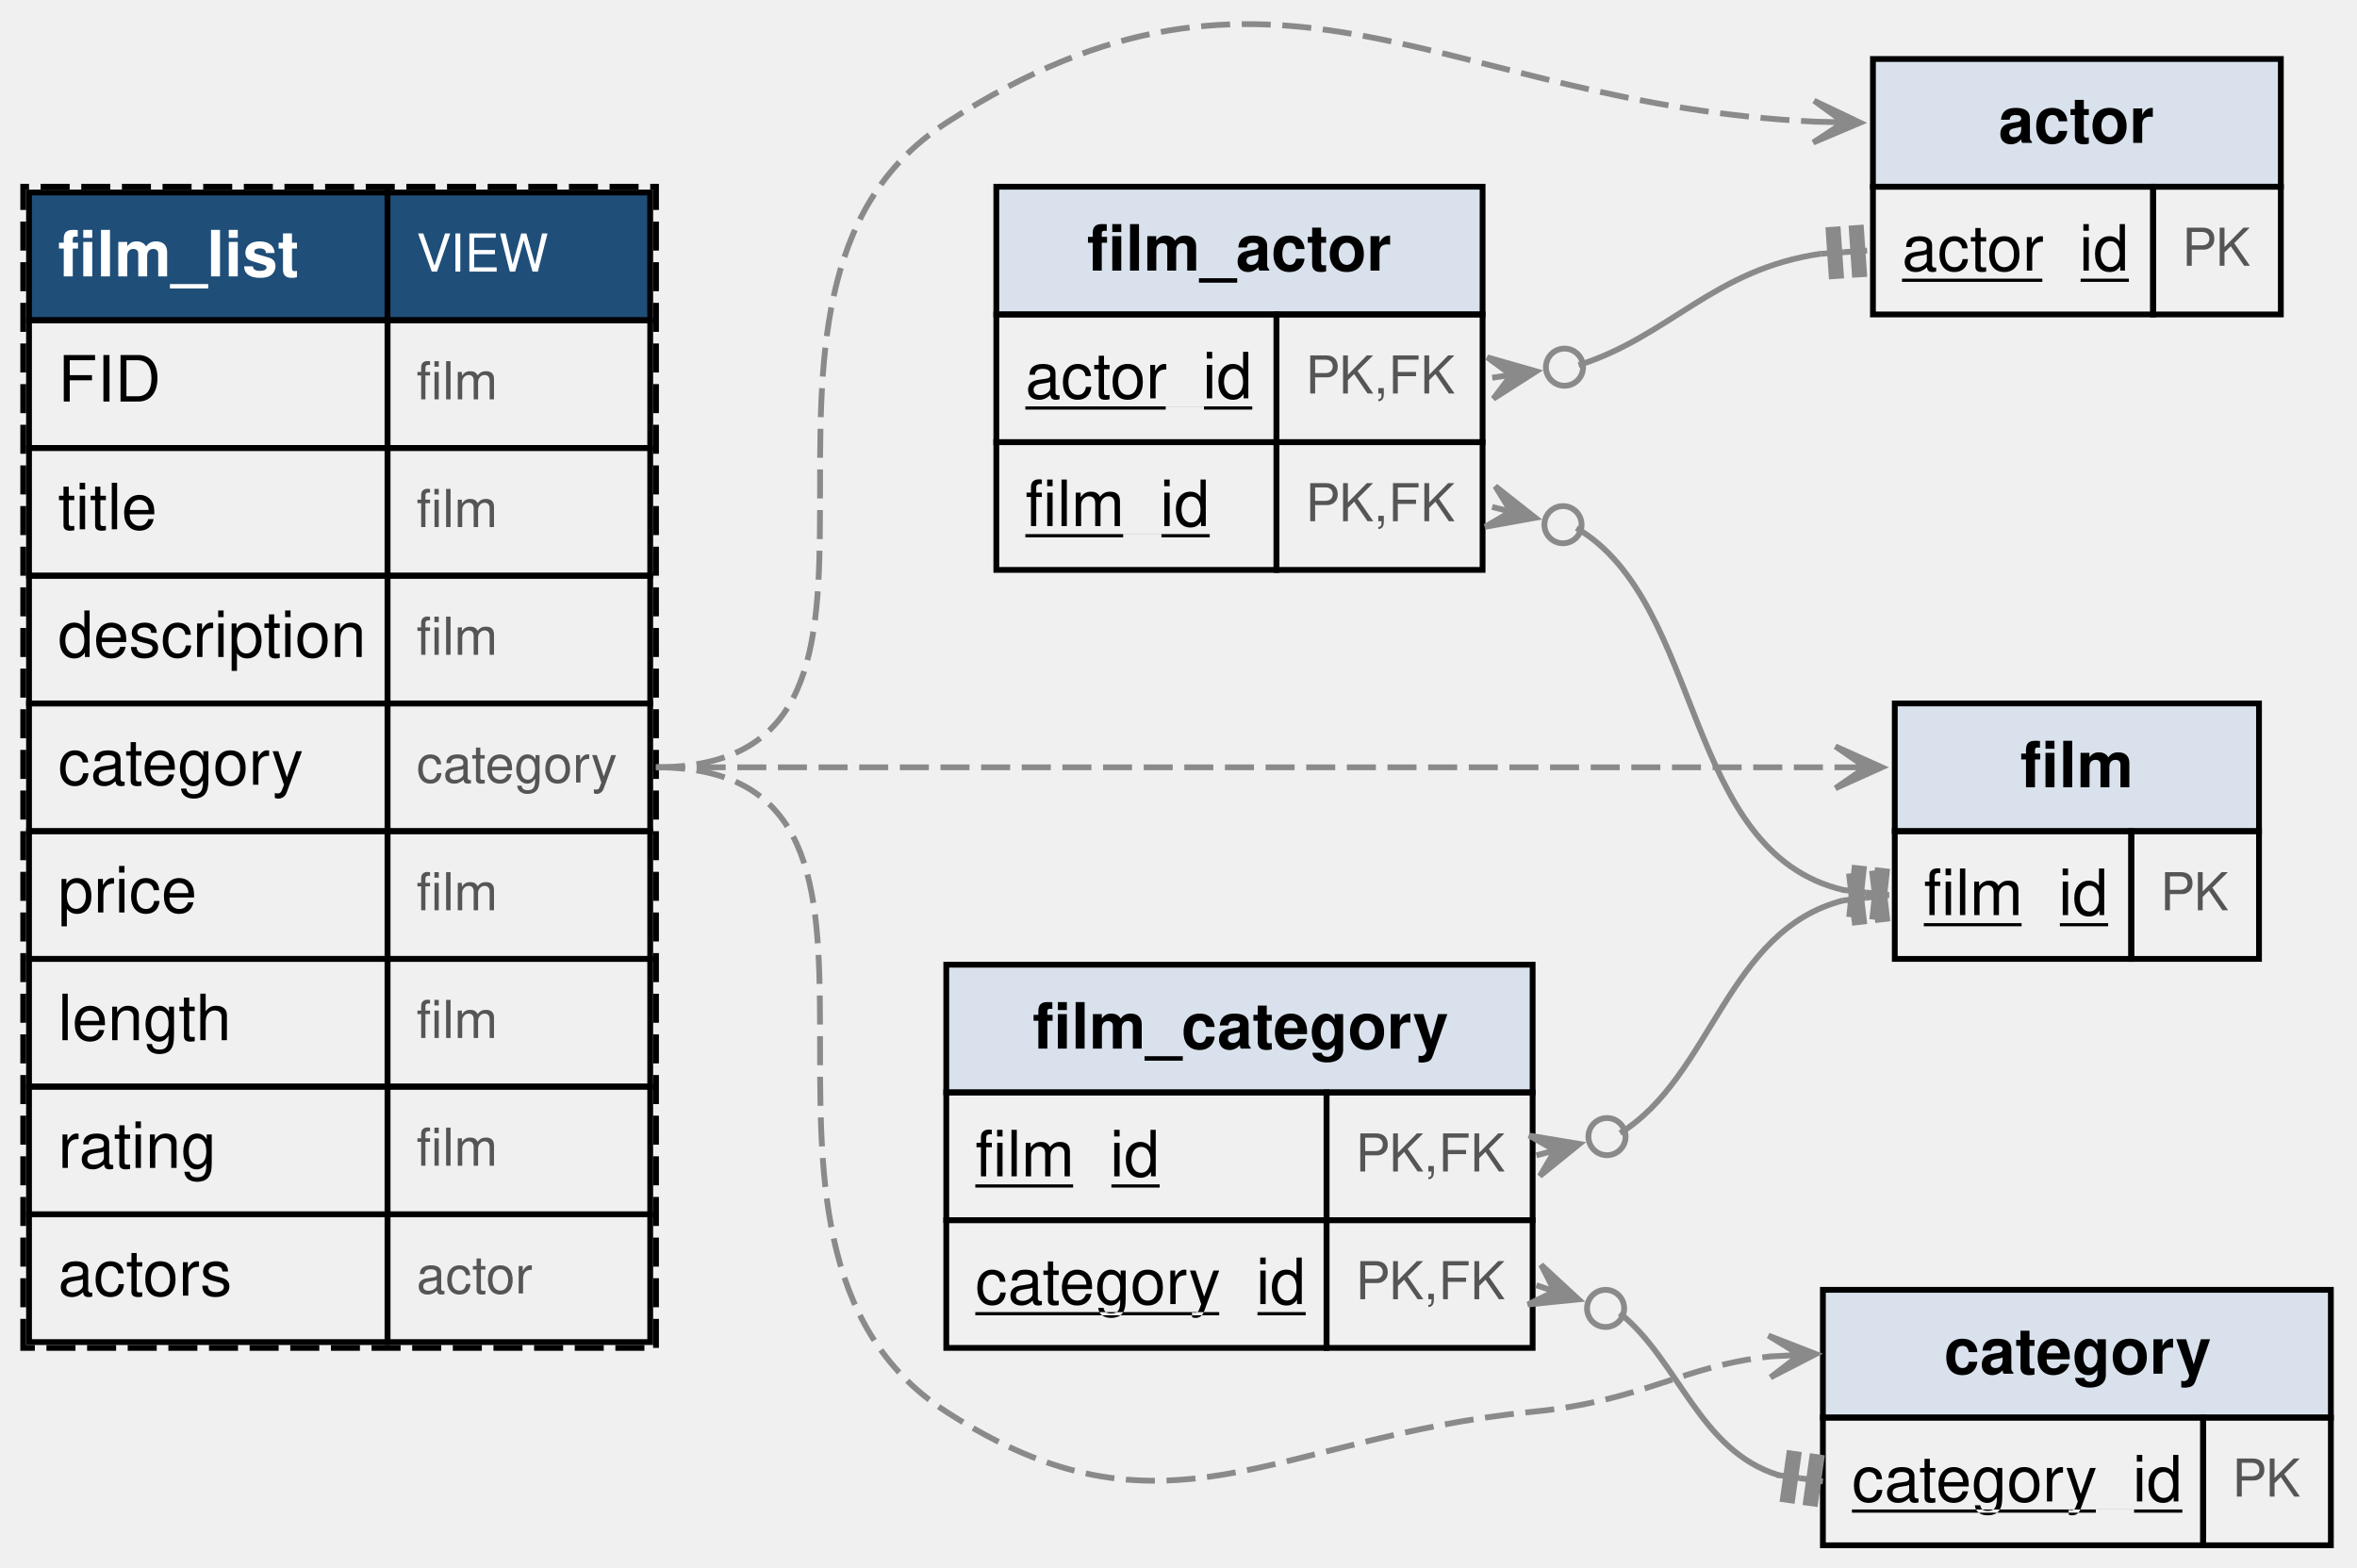
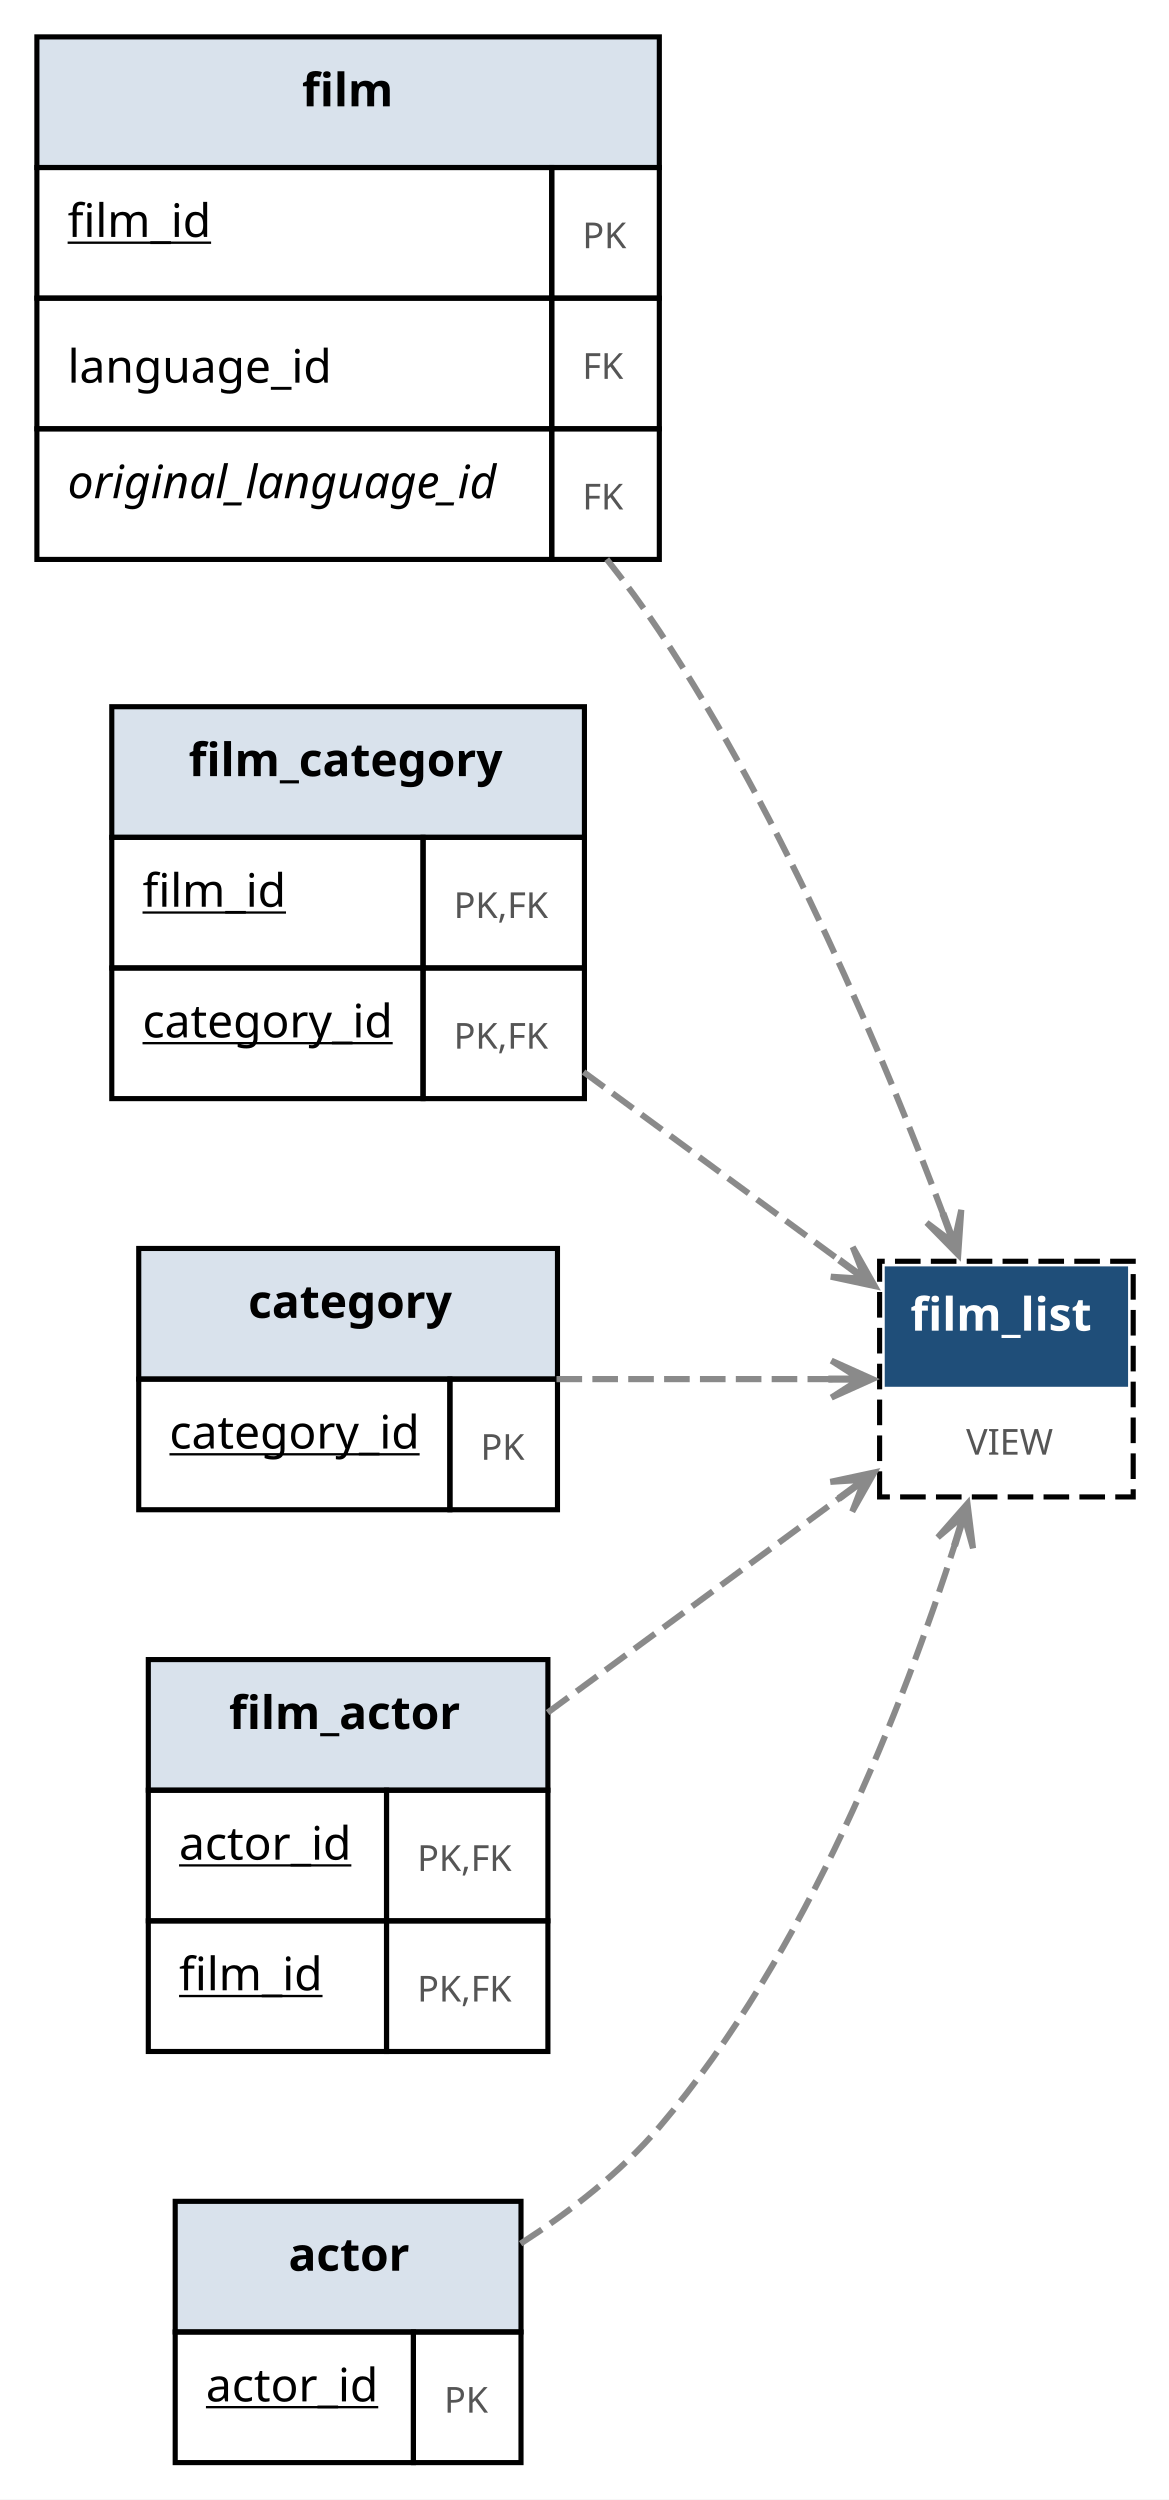
- <svg xmlns="http://www.w3.org/2000/svg" width="406pt" height="270pt" viewBox="0.00 0.00 406.00 270.00">
-   <g id="graph0" class="graph" transform="scale(1 1) rotate(0) translate(4 266.16)">
+ <svg xmlns="http://www.w3.org/2000/svg" width="228pt" height="488pt" viewBox="0.00 0.00 228.00 488.00">
+   <g id="graph0" class="graph" transform="scale(1 1) rotate(0) translate(7.2 480.7)">
+     <polygon fill="white" stroke="none" points="-7.2,7.2 -7.2,-480.7 221.2,-480.7 221.2,7.2 -7.2,7.2" />
    <g id="node1" class="node">
-       <polygon fill="none" stroke="black" stroke-dasharray="5,2" points="0,-34 0,-234 109,-234 109,-34 0,-34" />
-       <polygon fill="#1f4e79" stroke="none" stroke-dasharray="5,2" points="1,-211 1,-233 62.75,-233 62.75,-211 1,-211" />
-       <polygon fill="none" stroke="black" points="1,-211 1,-233 62.75,-233 62.75,-211 1,-211" />
-       <text xml:space="preserve" text-anchor="start" x="6" y="-218.55" font-family="Helvetica,sans-Serif" font-weight="bold" font-size="11.00" fill="white">film_list</text>
-       <polygon fill="#1f4e79" stroke="none" points="62.75,-211 62.75,-233 108,-233 108,-211 62.75,-211" />
-       <polygon fill="none" stroke="black" points="62.75,-211 62.75,-233 108,-233 108,-211 62.75,-211" />
-       <text xml:space="preserve" text-anchor="start" x="67.75" y="-219.38" font-family="Helvetica,sans-Serif" font-size="9.00" fill="white">VIEW</text>
-       <polygon fill="none" stroke="black" points="1,-189 1,-211 62.75,-211 62.75,-189 1,-189" />
-       <text xml:space="preserve" text-anchor="start" x="6" y="-197" font-family="Helvetica,sans-Serif" font-size="11.00">FID</text>
-       <polygon fill="none" stroke="black" points="62.75,-189 62.75,-211 108,-211 108,-189 62.75,-189" />
-       <text xml:space="preserve" text-anchor="start" x="67.75" y="-197.38" font-family="Helvetica,sans-Serif" font-size="9.00" fill="#555555">film</text>
-       <polygon fill="none" stroke="black" points="1,-167 1,-189 62.75,-189 62.75,-167 1,-167" />
-       <text xml:space="preserve" text-anchor="start" x="6" y="-175" font-family="Helvetica,sans-Serif" font-size="11.00">title</text>
-       <polygon fill="none" stroke="black" points="62.75,-167 62.75,-189 108,-189 108,-167 62.75,-167" />
-       <text xml:space="preserve" text-anchor="start" x="67.75" y="-175.38" font-family="Helvetica,sans-Serif" font-size="9.00" fill="#555555">film</text>
-       <polygon fill="none" stroke="black" points="1,-145 1,-167 62.75,-167 62.75,-145 1,-145" />
-       <text xml:space="preserve" text-anchor="start" x="6" y="-153" font-family="Helvetica,sans-Serif" font-size="11.00">description</text>
-       <polygon fill="none" stroke="black" points="62.75,-145 62.75,-167 108,-167 108,-145 62.75,-145" />
-       <text xml:space="preserve" text-anchor="start" x="67.75" y="-153.38" font-family="Helvetica,sans-Serif" font-size="9.00" fill="#555555">film</text>
-       <polygon fill="none" stroke="black" points="1,-123 1,-145 62.75,-145 62.75,-123 1,-123" />
-       <text xml:space="preserve" text-anchor="start" x="6" y="-131" font-family="Helvetica,sans-Serif" font-size="11.00">category</text>
-       <polygon fill="none" stroke="black" points="62.75,-123 62.75,-145 108,-145 108,-123 62.75,-123" />
-       <text xml:space="preserve" text-anchor="start" x="67.75" y="-131.38" font-family="Helvetica,sans-Serif" font-size="9.00" fill="#555555">category</text>
-       <polygon fill="none" stroke="black" points="1,-101 1,-123 62.75,-123 62.75,-101 1,-101" />
-       <text xml:space="preserve" text-anchor="start" x="6" y="-109" font-family="Helvetica,sans-Serif" font-size="11.00">price</text>
-       <polygon fill="none" stroke="black" points="62.75,-101 62.75,-123 108,-123 108,-101 62.75,-101" />
-       <text xml:space="preserve" text-anchor="start" x="67.75" y="-109.38" font-family="Helvetica,sans-Serif" font-size="9.00" fill="#555555">film</text>
-       <polygon fill="none" stroke="black" points="1,-79 1,-101 62.75,-101 62.75,-79 1,-79" />
-       <text xml:space="preserve" text-anchor="start" x="6" y="-87" font-family="Helvetica,sans-Serif" font-size="11.00">length</text>
-       <polygon fill="none" stroke="black" points="62.75,-79 62.75,-101 108,-101 108,-79 62.75,-79" />
-       <text xml:space="preserve" text-anchor="start" x="67.75" y="-87.38" font-family="Helvetica,sans-Serif" font-size="9.00" fill="#555555">film</text>
-       <polygon fill="none" stroke="black" points="1,-57 1,-79 62.75,-79 62.75,-57 1,-57" />
-       <text xml:space="preserve" text-anchor="start" x="6" y="-65" font-family="Helvetica,sans-Serif" font-size="11.00">rating</text>
-       <polygon fill="none" stroke="black" points="62.75,-57 62.75,-79 108,-79 108,-57 62.75,-57" />
-       <text xml:space="preserve" text-anchor="start" x="67.75" y="-65.38" font-family="Helvetica,sans-Serif" font-size="9.00" fill="#555555">film</text>
-       <polygon fill="none" stroke="black" points="1,-35 1,-57 62.75,-57 62.75,-35 1,-35" />
-       <text xml:space="preserve" text-anchor="start" x="6" y="-43" font-family="Helvetica,sans-Serif" font-size="11.00">actors</text>
-       <polygon fill="none" stroke="black" points="62.75,-35 62.75,-57 108,-57 108,-35 62.75,-35" />
-       <text xml:space="preserve" text-anchor="start" x="67.75" y="-43.38" font-family="Helvetica,sans-Serif" font-size="9.00" fill="#555555">actor</text>
+       <polygon fill="none" stroke="#000000" stroke-dasharray="5,2" points="164.5,-188.5 164.5,-234.5 214,-234.5 214,-188.5 164.5,-188.5" />
+       <polygon fill="#1f4e79" stroke="none" stroke-dasharray="5,2" points="165.5,-210 165.5,-233.5 213,-233.5 213,-210 165.5,-210" />
+       <text xml:space="preserve" text-anchor="start" x="170.5" y="-220.95" font-family="Noto Sans KR" font-weight="bold" font-size="9.00" fill="#ffffff">film_list</text>
+       <text xml:space="preserve" text-anchor="start" x="181.38" y="-196.75" font-family="Noto Sans KR" font-size="7.00" fill="#555555">VIEW</text>
    </g>
    <g id="node2" class="node">
-       <polygon fill="#d9e2ec" stroke="none" points="318.62,-234 318.62,-256 388.88,-256 388.88,-234 318.62,-234" />
-       <polygon fill="none" stroke="black" points="318.62,-234 318.62,-256 388.88,-256 388.88,-234 318.62,-234" />
-       <text xml:space="preserve" text-anchor="start" x="340.25" y="-241.55" font-family="Helvetica,sans-Serif" font-weight="bold" font-size="11.00">actor</text>
-       <polygon fill="none" stroke="black" points="318.62,-212 318.62,-234 366.88,-234 366.88,-212 318.62,-212" />
-       <text xml:space="preserve" text-anchor="start" x="323.62" y="-219.55" font-family="Helvetica,sans-Serif" text-decoration="underline" font-size="11.00">actor_id</text>
-       <polygon fill="none" stroke="black" points="366.88,-212 366.88,-234 388.88,-234 388.88,-212 366.88,-212" />
-       <text xml:space="preserve" text-anchor="start" x="371.88" y="-220.38" font-family="Helvetica,sans-Serif" font-size="9.00" fill="#555555">PK</text>
+       <polygon fill="#d9e2ec" stroke="none" points="0,-448 0,-473.5 121.5,-473.5 121.5,-448 0,-448" />
+       <polygon fill="none" stroke="#000000" points="0,-448 0,-473.5 121.5,-473.5 121.5,-448 0,-448" />
+       <text xml:space="preserve" text-anchor="start" x="51.75" y="-459.95" font-family="Noto Sans KR" font-weight="bold" font-size="9.00" fill="#000000">film</text>
+       <polygon fill="none" stroke="#000000" points="0,-422.5 0,-448 100.5,-448 100.5,-422.5 0,-422.5" />
+       <text xml:space="preserve" text-anchor="start" x="6" y="-434.45" font-family="Noto Sans KR" text-decoration="underline" font-size="9.00">film_id</text>
+       <polygon fill="none" stroke="#000000" points="100.5,-422.5 100.5,-448 121.5,-448 121.5,-422.5 100.5,-422.5" />
+       <text xml:space="preserve" text-anchor="start" x="106.5" y="-432.25" font-family="Noto Sans KR" font-size="7.00" fill="#555555">PK</text>
+       <polygon fill="none" stroke="#000000" points="0,-397 0,-422.5 100.5,-422.5 100.5,-397 0,-397" />
+       <text xml:space="preserve" text-anchor="start" x="6" y="-406" font-family="Noto Sans KR" font-size="9.00">language_id</text>
+       <polygon fill="none" stroke="#000000" points="100.5,-397 100.5,-422.5 121.5,-422.5 121.5,-397 100.5,-397" />
+       <text xml:space="preserve" text-anchor="start" x="106.5" y="-406.75" font-family="Noto Sans KR" font-size="7.00" fill="#555555">FK</text>
+       <polygon fill="none" stroke="#000000" points="0,-371.5 0,-397 100.5,-397 100.5,-371.5 0,-371.5" />
+       <text xml:space="preserve" text-anchor="start" x="6" y="-383.45" font-family="Noto Sans KR" font-style="italic" font-size="9.00">original_language_id</text>
+       <polygon fill="none" stroke="#000000" points="100.5,-371.5 100.5,-397 121.5,-397 121.5,-371.5 100.5,-371.5" />
+       <text xml:space="preserve" text-anchor="start" x="106.5" y="-381.25" font-family="Noto Sans KR" font-size="7.00" fill="#555555">FK</text>
+     </g>
+     <g id="edge1" class="edge">
+       <path fill="none" stroke="#8a8a8a" stroke-width="1.2" stroke-dasharray="5,2" d="M111.23,-371.55C114.88,-366.94 118.36,-362.22 121.5,-357.5 145.91,-320.73 165.67,-273.58 177.18,-242.96" />
+       <polygon fill="#8a8a8a" stroke="#8a8a8a" stroke-width="1.2" points="179.84,-235.78 180.44,-244.53 179.05,-238.19 177.16,-243.32 177.06,-243.28 176.97,-243.25 178.87,-238.12 173.69,-242.03 179.84,-235.78" />
+     </g>
+     <g id="node3" class="node">
+       <polygon fill="#d9e2ec" stroke="none" points="14.62,-317.25 14.62,-342.75 106.88,-342.75 106.88,-317.25 14.62,-317.25" />
+       <polygon fill="none" stroke="#000000" points="14.62,-317.25 14.62,-342.75 106.88,-342.75 106.88,-317.25 14.62,-317.25" />
+       <text xml:space="preserve" text-anchor="start" x="29.62" y="-329.2" font-family="Noto Sans KR" font-weight="bold" font-size="9.00" fill="#000000">film_category</text>
+       <polygon fill="none" stroke="#000000" points="14.62,-291.75 14.62,-317.25 75.38,-317.25 75.38,-291.75 14.62,-291.75" />
+       <text xml:space="preserve" text-anchor="start" x="20.62" y="-303.7" font-family="Noto Sans KR" text-decoration="underline" font-size="9.00">film_id</text>
+       <polygon fill="none" stroke="#000000" points="75.38,-291.75 75.38,-317.25 106.88,-317.25 106.88,-291.75 75.38,-291.75" />
+       <text xml:space="preserve" text-anchor="start" x="81.38" y="-301.5" font-family="Noto Sans KR" font-size="7.00" fill="#555555">PK,FK</text>
+       <polygon fill="none" stroke="#000000" points="14.62,-266.25 14.62,-291.75 75.38,-291.75 75.38,-266.25 14.62,-266.25" />
+       <text xml:space="preserve" text-anchor="start" x="20.62" y="-278.2" font-family="Noto Sans KR" text-decoration="underline" font-size="9.00">category_id</text>
+       <polygon fill="none" stroke="#000000" points="75.38,-266.25 75.38,-291.75 106.88,-291.75 106.88,-266.25 75.38,-266.25" />
+       <text xml:space="preserve" text-anchor="start" x="81.38" y="-276" font-family="Noto Sans KR" font-size="7.00" fill="#555555">PK,FK</text>
+     </g>
+     <g id="edge2" class="edge">
+       <path fill="none" stroke="#8a8a8a" stroke-width="1.2" stroke-dasharray="5,2" d="M106.71,-271.45C123.4,-259.18 141.95,-245.54 157.13,-234.38" />
+       <polygon fill="#8a8a8a" stroke="#8a8a8a" stroke-width="1.2" points="163.56,-229.65 159.25,-237.29 161.58,-231.23 157.17,-234.47 157.12,-234.39 157.06,-234.31 161.46,-231.07 154.98,-231.49 163.56,-229.65" />
+     </g>
+     <g id="node4" class="node">
+       <polygon fill="#d9e2ec" stroke="none" points="19.88,-211.5 19.88,-237 101.62,-237 101.62,-211.5 19.88,-211.5" />
+       <polygon fill="none" stroke="#000000" points="19.88,-211.5 19.88,-237 101.62,-237 101.62,-211.5 19.88,-211.5" />
+       <text xml:space="preserve" text-anchor="start" x="41.25" y="-223.45" font-family="Noto Sans KR" font-weight="bold" font-size="9.00" fill="#000000">category</text>
+       <polygon fill="none" stroke="#000000" points="19.88,-186 19.88,-211.5 80.62,-211.5 80.62,-186 19.88,-186" />
+       <text xml:space="preserve" text-anchor="start" x="25.88" y="-197.95" font-family="Noto Sans KR" text-decoration="underline" font-size="9.00">category_id</text>
+       <polygon fill="none" stroke="#000000" points="80.62,-186 80.62,-211.5 101.62,-211.5 101.62,-186 80.62,-186" />
+       <text xml:space="preserve" text-anchor="start" x="86.62" y="-195.75" font-family="Noto Sans KR" font-size="7.00" fill="#555555">PK</text>
    </g>
    <g id="edge3" class="edge">
-       <path fill="none" stroke="#8a8a8a" stroke-dasharray="5,2" d="M109,-134C163.11,-134 113.56,-215.63 159,-245 215.67,-281.62 244.58,-248.15 308.76,-245.2" />
-       <polygon fill="#8a8a8a" stroke="#8a8a8a" points="316.41,-245.03 308.49,-248.81 313.63,-245.09 308.41,-245.21 308.41,-245.21 308.41,-245.21 313.63,-245.09 308.33,-241.61 316.41,-245.03" />
-     </g>
-     <g id="node3" class="node">
-       <polygon fill="#d9e2ec" stroke="none" points="310,-22 310,-44 397.5,-44 397.5,-22 310,-22" />
-       <polygon fill="none" stroke="black" points="310,-22 310,-44 397.5,-44 397.5,-22 310,-22" />
-       <text xml:space="preserve" text-anchor="start" x="330.88" y="-29.55" font-family="Helvetica,sans-Serif" font-weight="bold" font-size="11.00">category</text>
-       <polygon fill="none" stroke="black" points="310,0 310,-22 375.5,-22 375.5,0 310,0" />
-       <text xml:space="preserve" text-anchor="start" x="315" y="-7.55" font-family="Helvetica,sans-Serif" text-decoration="underline" font-size="11.00">category_id</text>
-       <polygon fill="none" stroke="black" points="375.5,0 375.5,-22 397.5,-22 397.5,0 375.5,0" />
-       <text xml:space="preserve" text-anchor="start" x="380.5" y="-8.38" font-family="Helvetica,sans-Serif" font-size="9.00" fill="#555555">PK</text>
-     </g>
-     <g id="edge2" class="edge">
-       <path fill="none" stroke="#8a8a8a" stroke-dasharray="5,2" d="M109,-134C163.11,-134 113.56,-52.37 159,-23 196.7,1.37 215.33,-18.58 260,-23 279.2,-24.9 285.53,-30.82 300.97,-32.53" />
-       <polygon fill="#8a8a8a" stroke="#8a8a8a" points="308.78,-32.94 300.61,-36.12 306.01,-32.79 300.79,-32.52 300.79,-32.52 300.79,-32.52 306.01,-32.79 300.98,-28.93 308.78,-32.94" />
-     </g>
-     <g id="node4" class="node">
-       <polygon fill="#d9e2ec" stroke="none" points="322.38,-123 322.38,-145 385.12,-145 385.12,-123 322.38,-123" />
-       <polygon fill="none" stroke="black" points="322.38,-123 322.38,-145 385.12,-145 385.12,-123 322.38,-123" />
-       <text xml:space="preserve" text-anchor="start" x="344" y="-130.55" font-family="Helvetica,sans-Serif" font-weight="bold" font-size="11.00">film</text>
-       <polygon fill="none" stroke="black" points="322.38,-101 322.38,-123 363.12,-123 363.12,-101 322.38,-101" />
-       <text xml:space="preserve" text-anchor="start" x="327.38" y="-108.55" font-family="Helvetica,sans-Serif" text-decoration="underline" font-size="11.00">film_id</text>
-       <polygon fill="none" stroke="black" points="363.12,-101 363.12,-123 385.12,-123 385.12,-101 363.12,-101" />
-       <text xml:space="preserve" text-anchor="start" x="368.12" y="-109.38" font-family="Helvetica,sans-Serif" font-size="9.00" fill="#555555">PK</text>
-     </g>
-     <g id="edge1" class="edge">
-       <path fill="none" stroke="#8a8a8a" stroke-dasharray="5,2" d="M109,-134C200.25,-134 225.34,-134 312.2,-134" />
-       <polygon fill="#8a8a8a" stroke="#8a8a8a" points="320.16,-134 312.16,-137.6 317.38,-134 312.16,-134 312.16,-134 312.16,-134 317.38,-134 312.16,-130.4 320.16,-134" />
+       <path fill="none" stroke="#8a8a8a" stroke-width="1.2" stroke-dasharray="5,2" d="M101.43,-211.5C118.75,-211.5 138.83,-211.5 155.31,-211.5" />
+       <polygon fill="#8a8a8a" stroke="#8a8a8a" stroke-width="1.2" points="163.09,-211.5 155.09,-215.1 160.55,-211.6 155.09,-211.6 155.09,-211.5 155.09,-211.4 160.55,-211.4 155.09,-207.9 163.09,-211.5" />
    </g>
    <g id="node5" class="node">
-       <polygon fill="#d9e2ec" stroke="none" points="167.62,-212 167.62,-234 251.38,-234 251.38,-212 167.62,-212" />
-       <polygon fill="none" stroke="black" points="167.62,-212 167.62,-234 251.38,-234 251.38,-212 167.62,-212" />
-       <text xml:space="preserve" text-anchor="start" x="183.25" y="-219.55" font-family="Helvetica,sans-Serif" font-weight="bold" font-size="11.00">film_actor</text>
-       <polygon fill="none" stroke="black" points="167.62,-190 167.62,-212 215.88,-212 215.88,-190 167.62,-190" />
-       <text xml:space="preserve" text-anchor="start" x="172.62" y="-197.55" font-family="Helvetica,sans-Serif" text-decoration="underline" font-size="11.00">actor_id</text>
-       <polygon fill="none" stroke="black" points="215.88,-190 215.88,-212 251.38,-212 251.38,-190 215.88,-190" />
-       <text xml:space="preserve" text-anchor="start" x="220.88" y="-198.38" font-family="Helvetica,sans-Serif" font-size="9.00" fill="#555555">PK,FK</text>
-       <polygon fill="none" stroke="black" points="167.62,-168 167.62,-190 215.88,-190 215.88,-168 167.62,-168" />
-       <text xml:space="preserve" text-anchor="start" x="172.62" y="-175.55" font-family="Helvetica,sans-Serif" text-decoration="underline" font-size="11.00">film_id</text>
-       <polygon fill="none" stroke="black" points="215.88,-168 215.88,-190 251.38,-190 251.38,-168 215.88,-168" />
-       <text xml:space="preserve" text-anchor="start" x="220.88" y="-176.38" font-family="Helvetica,sans-Serif" font-size="9.00" fill="#555555">PK,FK</text>
+       <polygon fill="#d9e2ec" stroke="none" points="21.75,-131.25 21.75,-156.75 99.75,-156.75 99.75,-131.25 21.75,-131.25" />
+       <polygon fill="none" stroke="#000000" points="21.75,-131.25 21.75,-156.75 99.75,-156.75 99.75,-131.25 21.75,-131.25" />
+       <text xml:space="preserve" text-anchor="start" x="37.5" y="-143.2" font-family="Noto Sans KR" font-weight="bold" font-size="9.00" fill="#000000">film_actor</text>
+       <polygon fill="none" stroke="#000000" points="21.75,-105.75 21.75,-131.25 68.25,-131.25 68.25,-105.75 21.75,-105.75" />
+       <text xml:space="preserve" text-anchor="start" x="27.75" y="-117.7" font-family="Noto Sans KR" text-decoration="underline" font-size="9.00">actor_id</text>
+       <polygon fill="none" stroke="#000000" points="68.25,-105.75 68.25,-131.25 99.75,-131.25 99.75,-105.75 68.25,-105.75" />
+       <text xml:space="preserve" text-anchor="start" x="74.25" y="-115.5" font-family="Noto Sans KR" font-size="7.00" fill="#555555">PK,FK</text>
+       <polygon fill="none" stroke="#000000" points="21.75,-80.25 21.75,-105.75 68.25,-105.75 68.25,-80.25 21.75,-80.25" />
+       <text xml:space="preserve" text-anchor="start" x="27.75" y="-92.2" font-family="Noto Sans KR" text-decoration="underline" font-size="9.00">film_id</text>
+       <polygon fill="none" stroke="#000000" points="68.25,-80.25 68.25,-105.75 99.75,-105.75 99.75,-80.25 68.25,-80.25" />
+       <text xml:space="preserve" text-anchor="start" x="74.25" y="-90" font-family="Noto Sans KR" font-size="7.00" fill="#555555">PK,FK</text>
+     </g>
+     <g id="edge4" class="edge">
+       <path fill="none" stroke="#8a8a8a" stroke-width="1.2" stroke-dasharray="5,2" d="M99.7,-146.4C118.17,-159.98 140.08,-176.09 157.49,-188.88" />
+       <polygon fill="#8a8a8a" stroke="#8a8a8a" stroke-width="1.2" points="163.47,-193.28 154.89,-191.44 161.37,-191.86 156.97,-188.62 157.03,-188.54 157.08,-188.46 161.49,-191.7 159.16,-185.64 163.47,-193.28" />
    </g>
    <g id="node6" class="node">
-       <polygon fill="#d9e2ec" stroke="none" points="159,-78 159,-100 260,-100 260,-78 159,-78" />
-       <polygon fill="none" stroke="black" points="159,-78 159,-100 260,-100 260,-78 159,-78" />
-       <text xml:space="preserve" text-anchor="start" x="173.88" y="-85.55" font-family="Helvetica,sans-Serif" font-weight="bold" font-size="11.00">film_category</text>
-       <polygon fill="none" stroke="black" points="159,-56 159,-78 224.5,-78 224.5,-56 159,-56" />
-       <text xml:space="preserve" text-anchor="start" x="164" y="-63.55" font-family="Helvetica,sans-Serif" text-decoration="underline" font-size="11.00">film_id</text>
-       <polygon fill="none" stroke="black" points="224.5,-56 224.5,-78 260,-78 260,-56 224.5,-56" />
-       <text xml:space="preserve" text-anchor="start" x="229.5" y="-64.38" font-family="Helvetica,sans-Serif" font-size="9.00" fill="#555555">PK,FK</text>
-       <polygon fill="none" stroke="black" points="159,-34 159,-56 224.5,-56 224.5,-34 159,-34" />
-       <text xml:space="preserve" text-anchor="start" x="164" y="-41.55" font-family="Helvetica,sans-Serif" text-decoration="underline" font-size="11.00">category_id</text>
-       <polygon fill="none" stroke="black" points="224.5,-34 224.5,-56 260,-56 260,-34 224.5,-34" />
-       <text xml:space="preserve" text-anchor="start" x="229.5" y="-42.38" font-family="Helvetica,sans-Serif" font-size="9.00" fill="#555555">PK,FK</text>
+       <polygon fill="#d9e2ec" stroke="none" points="27,-25.5 27,-51 94.5,-51 94.5,-25.5 27,-25.5" />
+       <polygon fill="none" stroke="#000000" points="27,-25.5 27,-51 94.5,-51 94.5,-25.5 27,-25.5" />
+       <text xml:space="preserve" text-anchor="start" x="49.12" y="-37.45" font-family="Noto Sans KR" font-weight="bold" font-size="9.00" fill="#000000">actor</text>
+       <polygon fill="none" stroke="#000000" points="27,0 27,-25.5 73.5,-25.5 73.5,0 27,0" />
+       <text xml:space="preserve" text-anchor="start" x="33" y="-11.95" font-family="Noto Sans KR" text-decoration="underline" font-size="9.00">actor_id</text>
+       <polygon fill="none" stroke="#000000" points="73.5,0 73.5,-25.5 94.5,-25.5 94.5,0 73.5,0" />
+       <text xml:space="preserve" text-anchor="start" x="79.5" y="-9.75" font-family="Noto Sans KR" font-size="7.00" fill="#555555">PK</text>
    </g>
-     <g id="edge6" class="edge">
-       <path fill="none" stroke="#8a8a8a" d="M267.92,-203.27C283.57,-208.23 291.23,-219.81 309.67,-222.46" />
-       <polygon fill="#8a8a8a" stroke="#8a8a8a" points="260.62,-202.2 253.23,-197.49 256.33,-201.58 253.04,-201.1 253.04,-201.1 253.04,-201.1 256.33,-201.58 252.19,-204.61 260.62,-202.2" />
-       <ellipse fill="none" stroke="#8a8a8a" cx="265.49" cy="-202.92" rx="3.2" ry="3.2" />
-       <polygon fill="#8a8a8a" stroke="#8a8a8a" points="317.1,-218.95 316.55,-226.94 314.96,-226.83 315.5,-218.85 317.1,-218.95" />
-       <polyline fill="none" stroke="#8a8a8a" points="317.62,-223 313.63,-222.73" />
-       <polygon fill="#8a8a8a" stroke="#8a8a8a" points="313.11,-218.68 312.56,-226.66 310.97,-226.55 311.51,-218.57 313.11,-218.68" />
-       <polyline fill="none" stroke="#8a8a8a" points="313.63,-222.73 309.64,-222.45" />
-     </g>
-     <g id="edge7" class="edge">
-       <path fill="none" stroke="#8a8a8a" d="M267.55,-175.21C289.71,-162.14 285.68,-119.45 313.56,-112.86" />
-       <polygon fill="#8a8a8a" stroke="#8a8a8a" points="260.46,-176.98 251.83,-175.43 256.26,-178.03 253.02,-178.84 253.02,-178.84 253.02,-178.84 256.26,-178.03 253.57,-182.41 260.46,-176.98" />
-       <ellipse fill="none" stroke="#8a8a8a" cx="265.23" cy="-175.79" rx="3.2" ry="3.2" />
-       <polygon fill="#8a8a8a" stroke="#8a8a8a" points="320.14,-108.11 321.02,-116.06 319.43,-116.24 318.55,-108.29 320.14,-108.11" />
-       <polyline fill="none" stroke="#8a8a8a" points="321.38,-112 317.4,-112.44" />
-       <polygon fill="#8a8a8a" stroke="#8a8a8a" points="316.17,-108.55 317.04,-116.5 315.45,-116.67 314.58,-108.72 316.17,-108.55" />
-       <polyline fill="none" stroke="#8a8a8a" points="317.4,-112.44 313.42,-112.87" />
-     </g>
-     <g id="edge9" class="edge">
-       <path fill="none" stroke="#8a8a8a" d="M275.01,-39.98C285.19,-31.86 288.67,-16.29 302.38,-12.08" />
-       <polygon fill="#8a8a8a" stroke="#8a8a8a" points="267.9,-42.36 259.18,-41.48 263.79,-43.73 260.63,-44.79 260.63,-44.79 260.63,-44.79 263.79,-43.73 261.46,-48.31 267.9,-42.36" />
-       <ellipse fill="none" stroke="#8a8a8a" cx="272.57" cy="-40.8" rx="3.2" ry="3.2" />
-       <polygon fill="#8a8a8a" stroke="#8a8a8a" points="308.65,-7.15 309.77,-15.07 308.18,-15.3 307.06,-7.37 308.65,-7.15" />
-       <polyline fill="none" stroke="#8a8a8a" points="310,-11 306.04,-11.56" />
-       <polygon fill="#8a8a8a" stroke="#8a8a8a" points="304.69,-7.71 305.81,-15.63 304.22,-15.86 303.1,-7.93 304.69,-7.71" />
-       <polyline fill="none" stroke="#8a8a8a" points="306.04,-11.56 302.08,-12.12" />
-     </g>
-     <g id="edge8" class="edge">
-       <path fill="none" stroke="#8a8a8a" d="M275.07,-70.99C290.99,-80.85 293.39,-105.88 313.48,-111.06" />
-       <polygon fill="#8a8a8a" stroke="#8a8a8a" points="268.06,-69.13 261.25,-63.61 263.87,-68.02 260.65,-67.17 260.65,-67.17 260.65,-67.17 263.87,-68.02 259.4,-70.57 268.06,-69.13" />
-       <ellipse fill="none" stroke="#8a8a8a" cx="272.81" cy="-70.39" rx="3.2" ry="3.2" />
-       <polygon fill="#8a8a8a" stroke="#8a8a8a" points="321.06,-107.93 320.11,-115.88 318.52,-115.69 319.47,-107.74 321.06,-107.93" />
-       <polyline fill="none" stroke="#8a8a8a" points="321.38,-112 317.4,-111.53" />
-       <polygon fill="#8a8a8a" stroke="#8a8a8a" points="317.08,-107.46 316.13,-115.4 314.55,-115.21 315.49,-107.27 317.08,-107.46" />
-       <polyline fill="none" stroke="#8a8a8a" points="317.4,-111.53 313.43,-111.05" />
+     <g id="edge5" class="edge">
+       <path fill="none" stroke="#8a8a8a" stroke-width="1.2" stroke-dasharray="5,2" d="M94.42,-42.74C104.04,-48.96 113.98,-56.66 121.5,-65.5 150.43,-99.51 169.29,-148.12 179.35,-179.75" />
+       <polygon fill="#8a8a8a" stroke="#8a8a8a" stroke-width="1.2" points="181.65,-187.19 175.85,-180.6 180.81,-184.79 179.2,-179.57 179.29,-179.54 179.39,-179.51 181,-184.73 182.73,-178.48 181.65,-187.19" />
    </g>
  </g>
</svg>
